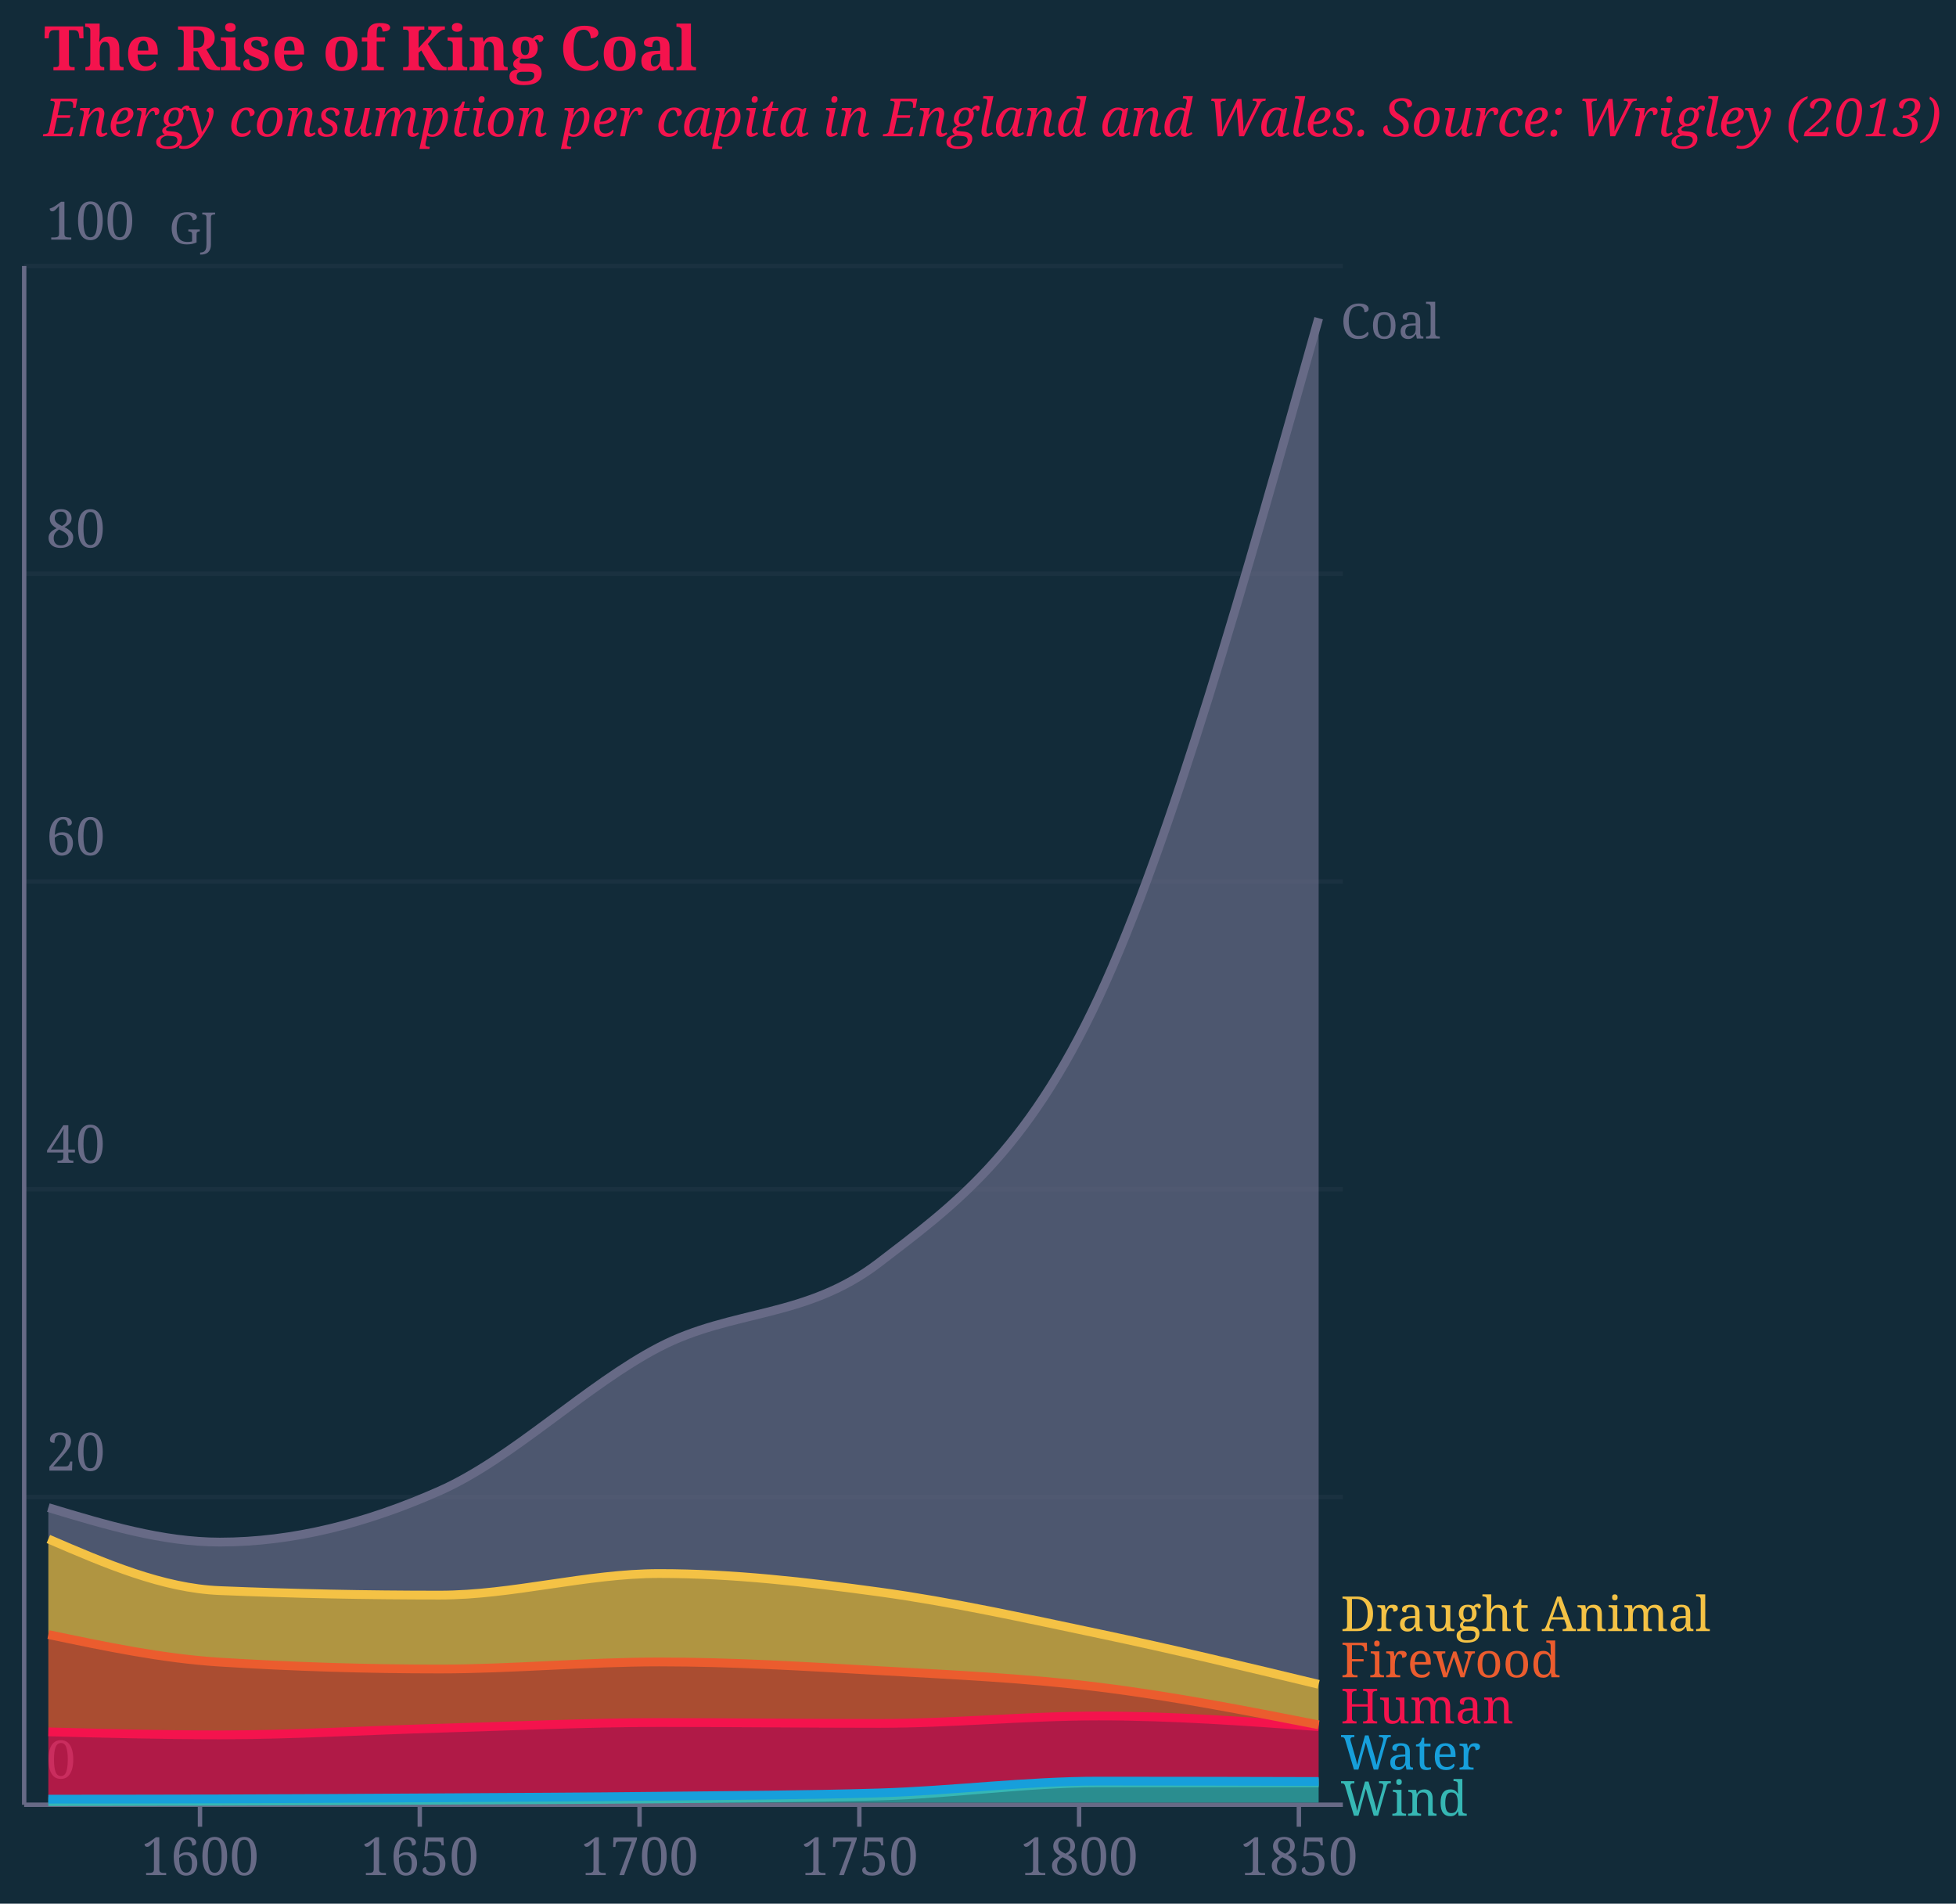
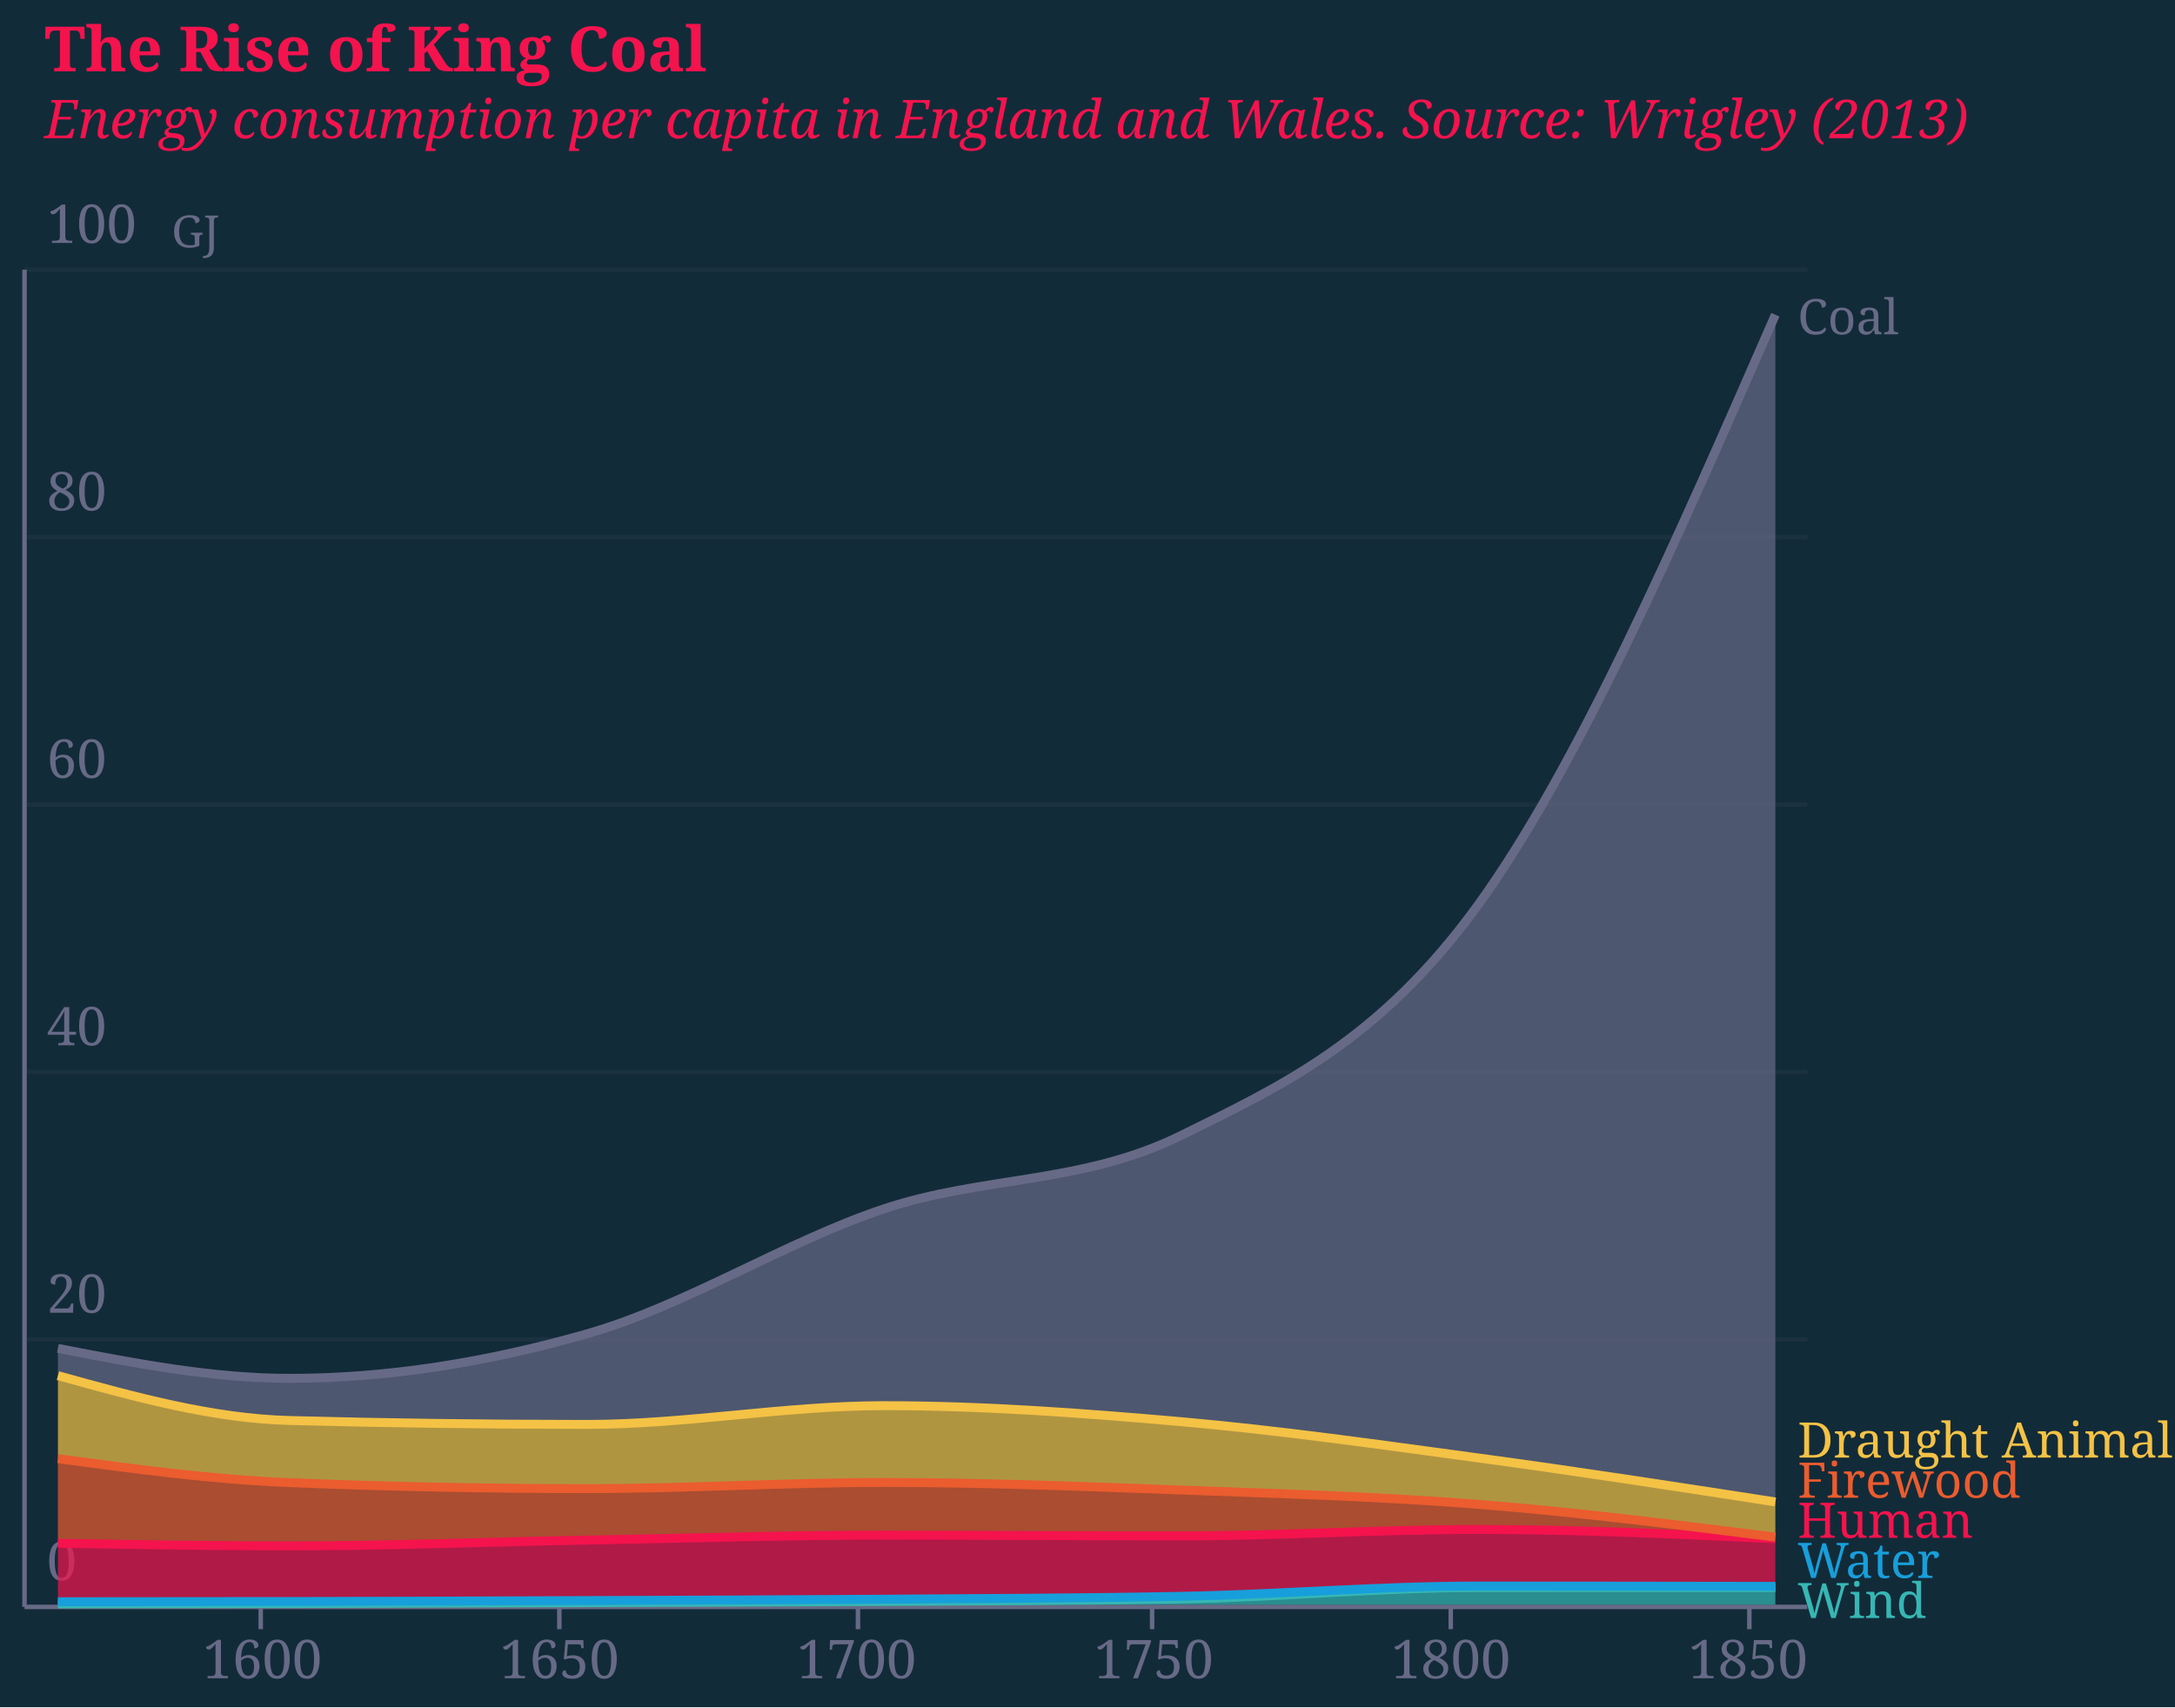
- <svg xmlns="http://www.w3.org/2000/svg" version="1.1" class="marks" width="445" height="433" viewBox="0 0 445 433">
-   <rect width="445" height="433" fill="#122B39" />
+ <svg xmlns="http://www.w3.org/2000/svg" version="1.1" class="marks" width="488" height="383" viewBox="0 0 488 383">
+   <rect width="488" height="383" fill="#122B39" />
  <g fill="none" stroke-miterlimit="10" transform="translate(5,60)">
    <g class="mark-group role-frame root" role="graphics-object" aria-roledescription="group mark container">
      <g transform="translate(0,0)">
-         <path class="background" aria-hidden="true" d="M0,0h300v350h-300Z" />
+         <path class="background" aria-hidden="true" d="M0,0h400v300h-400Z" />
        <g>
          <g class="mark-group role-axis" aria-hidden="true">
            <g transform="translate(0.5,0.5)">
              <path class="background" aria-hidden="true" d="M0,0h0v0h0Z" pointer-events="none" />
              <g>
                <g class="mark-rule role-axis-grid" pointer-events="none">
-                   <line transform="translate(0,350)" x2="300" y2="0" stroke="#676A86" stroke-opacity="0.1" stroke-width="1" opacity="1" />
-                   <line transform="translate(0,280)" x2="300" y2="0" stroke="#676A86" stroke-opacity="0.1" stroke-width="1" opacity="1" />
-                   <line transform="translate(0,210)" x2="300" y2="0" stroke="#676A86" stroke-opacity="0.1" stroke-width="1" opacity="1" />
-                   <line transform="translate(0,140)" x2="300" y2="0" stroke="#676A86" stroke-opacity="0.1" stroke-width="1" opacity="1" />
-                   <line transform="translate(0,70)" x2="300" y2="0" stroke="#676A86" stroke-opacity="0.1" stroke-width="1" opacity="1" />
-                   <line transform="translate(0,0)" x2="300" y2="0" stroke="#676A86" stroke-opacity="0.1" stroke-width="1" opacity="1" />
+                   <line transform="translate(0,300)" x2="400" y2="0" stroke="#676A86" stroke-opacity="0.1" stroke-width="1" opacity="1" />
+                   <line transform="translate(0,240)" x2="400" y2="0" stroke="#676A86" stroke-opacity="0.1" stroke-width="1" opacity="1" />
+                   <line transform="translate(0,180)" x2="400" y2="0" stroke="#676A86" stroke-opacity="0.1" stroke-width="1" opacity="1" />
+                   <line transform="translate(0,120)" x2="400" y2="0" stroke="#676A86" stroke-opacity="0.1" stroke-width="1" opacity="1" />
+                   <line transform="translate(0,60)" x2="400" y2="0" stroke="#676A86" stroke-opacity="0.1" stroke-width="1" opacity="1" />
+                   <line transform="translate(0,0)" x2="400" y2="0" stroke="#676A86" stroke-opacity="0.1" stroke-width="1" opacity="1" />
                </g>
              </g>
              <path class="foreground" aria-hidden="true" d="" pointer-events="none" display="none" />
            </g>
          </g>
          <g class="mark-group role-axis" role="graphics-symbol" aria-roledescription="axis" aria-label="X-axis for a linear scale with values from 1560 to 1860">
-             <g transform="translate(0.5,350.5)">
+             <g transform="translate(0.5,300.5)">
              <path class="background" aria-hidden="true" d="M0,0h0v0h0Z" pointer-events="none" />
              <g>
                <g class="mark-rule role-axis-tick" pointer-events="none">
-                   <line transform="translate(40,0)" x2="0" y2="5" stroke="#676A86" stroke-width="1" opacity="1" />
-                   <line transform="translate(90,0)" x2="0" y2="5" stroke="#676A86" stroke-width="1" opacity="1" />
-                   <line transform="translate(140,0)" x2="0" y2="5" stroke="#676A86" stroke-width="1" opacity="1" />
-                   <line transform="translate(190,0)" x2="0" y2="5" stroke="#676A86" stroke-width="1" opacity="1" />
-                   <line transform="translate(240,0)" x2="0" y2="5" stroke="#676A86" stroke-width="1" opacity="1" />
-                   <line transform="translate(290,0)" x2="0" y2="5" stroke="#676A86" stroke-width="1" opacity="1" />
+                   <line transform="translate(53,0)" x2="0" y2="5" stroke="#676A86" stroke-width="1" opacity="1" />
+                   <line transform="translate(120,0)" x2="0" y2="5" stroke="#676A86" stroke-width="1" opacity="1" />
+                   <line transform="translate(187,0)" x2="0" y2="5" stroke="#676A86" stroke-width="1" opacity="1" />
+                   <line transform="translate(253,0)" x2="0" y2="5" stroke="#676A86" stroke-width="1" opacity="1" />
+                   <line transform="translate(320,0)" x2="0" y2="5" stroke="#676A86" stroke-width="1" opacity="1" />
+                   <line transform="translate(387,0)" x2="0" y2="5" stroke="#676A86" stroke-width="1" opacity="1" />
                </g>
                <g class="mark-text role-axis-label" pointer-events="none">
-                   <text text-anchor="middle" transform="translate(40,16)" font-family="Georgia" font-size="12px" fill="#676A86" opacity="1">1600</text>
-                   <text text-anchor="middle" transform="translate(90,16)" font-family="Georgia" font-size="12px" fill="#676A86" opacity="1">1650</text>
-                   <text text-anchor="middle" transform="translate(140,16)" font-family="Georgia" font-size="12px" fill="#676A86" opacity="1">1700</text>
-                   <text text-anchor="middle" transform="translate(190,16)" font-family="Georgia" font-size="12px" fill="#676A86" opacity="1">1750</text>
-                   <text text-anchor="middle" transform="translate(240,16)" font-family="Georgia" font-size="12px" fill="#676A86" opacity="1">1800</text>
-                   <text text-anchor="middle" transform="translate(290,16)" font-family="Georgia" font-size="12px" fill="#676A86" opacity="1">1850</text>
+                   <text text-anchor="middle" transform="translate(53.33333,16)" font-family="Georgia" font-size="12px" fill="#676A86" opacity="1">1600</text>
+                   <text text-anchor="middle" transform="translate(120,16)" font-family="Georgia" font-size="12px" fill="#676A86" opacity="1">1650</text>
+                   <text text-anchor="middle" transform="translate(186.6667,16)" font-family="Georgia" font-size="12px" fill="#676A86" opacity="1">1700</text>
+                   <text text-anchor="middle" transform="translate(253.3333,16)" font-family="Georgia" font-size="12px" fill="#676A86" opacity="1">1750</text>
+                   <text text-anchor="middle" transform="translate(320,16)" font-family="Georgia" font-size="12px" fill="#676A86" opacity="1">1800</text>
+                   <text text-anchor="middle" transform="translate(386.6667,16)" font-family="Georgia" font-size="12px" fill="#676A86" opacity="1">1850</text>
                </g>
                <g class="mark-rule role-axis-domain" pointer-events="none">
-                   <line transform="translate(0,0)" x2="300" y2="0" stroke="#676A86" stroke-width="1" opacity="1" />
+                   <line transform="translate(0,0)" x2="400" y2="0" stroke="#676A86" stroke-width="1" opacity="1" />
                </g>
              </g>
              <path class="foreground" aria-hidden="true" d="" pointer-events="none" display="none" />
            </g>
          </g>
          <g class="mark-group role-axis" role="graphics-symbol" aria-roledescription="axis" aria-label="Y-axis titled 'GJ' for a linear scale with values from 0 to 100">
            <g transform="translate(0.5,0.5)">
              <path class="background" aria-hidden="true" d="M0,0h0v0h0Z" pointer-events="none" />
              <g>
                <g class="mark-text role-axis-label" pointer-events="none">
-                   <text text-anchor="start" transform="translate(5,344)" font-family="Georgia" font-size="12px" fill="#676A86" opacity="1">0</text>
-                   <text text-anchor="start" transform="translate(5,274)" font-family="Georgia" font-size="12px" fill="#676A86" opacity="1">20</text>
-                   <text text-anchor="start" transform="translate(5,204)" font-family="Georgia" font-size="12px" fill="#676A86" opacity="1">40</text>
-                   <text text-anchor="start" transform="translate(5,134)" font-family="Georgia" font-size="12px" fill="#676A86" opacity="1">60</text>
-                   <text text-anchor="start" transform="translate(5,64)" font-family="Georgia" font-size="12px" fill="#676A86" opacity="1">80</text>
+                   <text text-anchor="start" transform="translate(5,294)" font-family="Georgia" font-size="12px" fill="#676A86" opacity="1">0</text>
+                   <text text-anchor="start" transform="translate(5,234)" font-family="Georgia" font-size="12px" fill="#676A86" opacity="1">20</text>
+                   <text text-anchor="start" transform="translate(5,174)" font-family="Georgia" font-size="12px" fill="#676A86" opacity="1">40</text>
+                   <text text-anchor="start" transform="translate(5,114)" font-family="Georgia" font-size="12px" fill="#676A86" opacity="1">60</text>
+                   <text text-anchor="start" transform="translate(5,54)" font-family="Georgia" font-size="12px" fill="#676A86" opacity="1">80</text>
                  <text text-anchor="start" transform="translate(5,-6)" font-family="Georgia" font-size="12px" fill="#676A86" opacity="1">100</text>
                </g>
                <g class="mark-rule role-axis-domain" pointer-events="none">
-                   <line transform="translate(0,350)" x2="0" y2="-350" stroke="#676A86" stroke-width="1" opacity="1" />
+                   <line transform="translate(0,300)" x2="0" y2="-300" stroke="#676A86" stroke-width="1" opacity="1" />
                </g>
                <g class="mark-text role-axis-title" pointer-events="none">
                  <text text-anchor="start" transform="translate(33,-5)" font-family="Georgia" font-size="10px" font-weight="normal" fill="#676A86" opacity="1">GJ</text>
                </g>
              </g>
              <path class="foreground" aria-hidden="true" d="" pointer-events="none" display="none" />
            </g>
          </g>
          <g class="mark-group role-scope layer_0_layer_0_pathgroup" role="graphics-object" aria-roledescription="group mark container">
            <g transform="translate(0,0)">
-               <path class="background" aria-hidden="true" d="M0,0h300v350h-300Z" />
-               <g>
-                 <g class="mark-area role-mark layer_0_layer_0_marks" role="graphics-object" aria-roledescription="area mark container">
-                   <path aria-label="Type: Human; year: 1566; y: 4" role="graphics-symbol" aria-roledescription="area mark" d="M6,333.921C19,334.264,32,334.607,45,334.607C61.667,334.607,78.333,333.563,95,333.095C111.667,332.627,128.333,331.8,145,331.8C161.667,331.8,178.333,331.996,195,331.996C211.667,331.996,228.333,330.309,245,330.309C261.667,330.309,278.333,331.522,295,332.735L295,345.209C278.333,345.167,261.667,345.125,245,345.125C228.333,345.125,211.667,347.313,195,347.812C178.333,348.312,161.667,348.377,145,348.562C128.333,348.746,111.667,348.817,95,348.918C78.333,349.02,61.667,349.123,45,349.171C32,349.208,19,349.217,6,349.226Z" fill="#F4134D" fill-opacity="0.7" />
-                 </g>
-               </g>
-               <path class="foreground" aria-hidden="true" d="" display="none" />
-             </g>
-             <g transform="translate(0,0)">
-               <path class="background" aria-hidden="true" d="M0,0h300v350h-300Z" />
-               <g>
-                 <g class="mark-area role-mark layer_0_layer_0_marks" role="graphics-object" aria-roledescription="area mark container">
-                   <path aria-label="Type: Draught Animal; year: 1566; y: 6" role="graphics-symbol" aria-roledescription="area mark" d="M6,290.052C19,295.655,32,301.258,45,301.791C61.667,302.475,78.333,302.817,95,302.817C111.667,302.817,128.333,297.909,145,297.909C161.667,297.909,178.333,299.819,195,302.099C211.667,304.379,228.333,308.09,245,311.591C261.667,315.092,278.333,319.099,295,323.106L295,332.321C278.333,329.058,261.667,325.794,245,323.74C228.333,321.685,211.667,320.949,195,319.995C178.333,319.04,161.667,318.014,145,318.014C128.333,318.014,111.667,319.623,95,319.623C78.333,319.623,61.667,319.101,45,318.055C32,317.24,19,314.514,6,311.787Z" fill="#F4C245" fill-opacity="0.7" />
-                 </g>
-               </g>
-               <path class="foreground" aria-hidden="true" d="" display="none" />
-             </g>
-             <g transform="translate(0,0)">
-               <path class="background" aria-hidden="true" d="M0,0h300v350h-300Z" />
-               <g>
-                 <g class="mark-area role-mark layer_0_layer_0_marks" role="graphics-object" aria-roledescription="area mark container">
-                   <path aria-label="Type: Firewood; year: 1566; y: 6" role="graphics-symbol" aria-roledescription="area mark" d="M6,311.787C19,314.514,32,317.24,45,318.055C61.667,319.101,78.333,319.623,95,319.623C111.667,319.623,128.333,318.014,145,318.014C161.667,318.014,178.333,319.04,195,319.995C211.667,320.949,228.333,321.685,245,323.74C261.667,325.794,278.333,329.058,295,332.321L295,332.735C278.333,331.522,261.667,330.309,245,330.309C228.333,330.309,211.667,331.996,195,331.996C178.333,331.996,161.667,331.8,145,331.8C128.333,331.8,111.667,332.627,95,333.095C78.333,333.563,61.667,334.607,45,334.607C32,334.607,19,334.264,6,333.921Z" fill="#EB5C2E" fill-opacity="0.7" />
-                 </g>
-               </g>
-               <path class="foreground" aria-hidden="true" d="" display="none" />
-             </g>
-             <g transform="translate(0,0)">
-               <path class="background" aria-hidden="true" d="M0,0h300v350h-300Z" />
-               <g>
-                 <g class="mark-area role-mark layer_0_layer_0_marks" role="graphics-object" aria-roledescription="area mark container">
-                   <path aria-label="Type: Wind; year: 1566; y: 0" role="graphics-symbol" aria-roledescription="area mark" d="M6,349.793C19,349.77,32,349.747,45,349.702C61.667,349.646,78.333,349.554,95,349.464C111.667,349.375,128.333,349.327,145,349.167C161.667,349.007,178.333,348.946,195,348.505C211.667,348.065,228.333,345.513,245,345.513C261.667,345.513,278.333,345.516,295,345.52L295,350C278.333,350,261.667,350,245,350C228.333,350,211.667,350,195,350C178.333,350,161.667,350,145,350C128.333,350,111.667,350,95,350C78.333,350,61.667,350,45,350C32,350,19,350,6,350Z" fill="#36B7B4" fill-opacity="0.7" />
-                 </g>
-               </g>
-               <path class="foreground" aria-hidden="true" d="" display="none" />
-             </g>
-             <g transform="translate(0,0)">
-               <path class="background" aria-hidden="true" d="M0,0h300v350h-300Z" />
-               <g>
-                 <g class="mark-area role-mark layer_0_layer_0_marks" role="graphics-object" aria-roledescription="area mark container">
-                   <path aria-label="Type: Water; year: 1566; y: 0" role="graphics-symbol" aria-roledescription="area mark" d="M6,349.226C19,349.217,32,349.208,45,349.171C61.667,349.123,78.333,349.02,95,348.918C111.667,348.817,128.333,348.746,145,348.562C161.667,348.377,178.333,348.312,195,347.812C211.667,347.313,228.333,345.125,245,345.125C261.667,345.125,278.333,345.167,295,345.209L295,345.52C278.333,345.516,261.667,345.513,245,345.513C228.333,345.513,211.667,348.065,195,348.505C178.333,348.946,161.667,349.007,145,349.167C128.333,349.327,111.667,349.375,95,349.464C78.333,349.554,61.667,349.646,45,349.702C32,349.747,19,349.77,6,349.793Z" fill="#179FDB" fill-opacity="0.7" />
-                 </g>
-               </g>
-               <path class="foreground" aria-hidden="true" d="" display="none" />
-             </g>
-             <g transform="translate(0,0)">
-               <path class="background" aria-hidden="true" d="M0,0h300v350h-300Z" />
-               <g>
-                 <g class="mark-area role-mark layer_0_layer_0_marks" role="graphics-object" aria-roledescription="area mark container">
-                   <path aria-label="Type: Coal; year: 1566; y: 2" role="graphics-symbol" aria-roledescription="area mark" d="M6,282.916C19,286.836,32,290.755,45,290.755C61.667,290.755,78.333,286.508,95,279.115C111.667,271.721,128.333,255.047,145,246.393C161.667,237.739,178.333,239.992,195,227.189C211.667,214.386,228.333,202.587,245,166.786C261.667,130.984,278.333,71.682,295,12.38L295,323.106C278.333,319.099,261.667,315.092,245,311.591C228.333,308.09,211.667,304.379,195,302.099C178.333,299.819,161.667,297.909,145,297.909C128.333,297.909,111.667,302.817,95,302.817C78.333,302.817,61.667,302.475,45,301.791C32,301.258,19,295.655,6,290.052Z" fill="#676A86" fill-opacity="0.7" />
+               <path class="background" aria-hidden="true" d="M0,0h400v300h-400Z" />
+               <g>
+                 <g class="mark-area role-mark layer_0_layer_0_marks" role="graphics-object" aria-roledescription="area mark container">
+                   <path aria-label="Type: Human; year: 1566; y: 4" role="graphics-symbol" aria-roledescription="area mark" d="M8,286.218C25.333,286.512,42.667,286.806,60,286.806C82.222,286.806,104.444,285.911,126.667,285.51C148.889,285.109,171.111,284.4,193.333,284.4C215.556,284.4,237.778,284.568,260,284.568C282.222,284.568,304.444,283.122,326.667,283.122C348.889,283.122,371.111,284.162,393.333,285.201L393.333,295.893C371.111,295.857,348.889,295.821,326.667,295.821C304.444,295.821,282.222,297.697,260,298.125C237.778,298.553,215.556,298.609,193.333,298.767C171.111,298.925,148.889,298.986,126.667,299.073C104.444,299.16,82.222,299.248,60,299.289C42.667,299.321,25.333,299.329,8,299.337Z" fill="#F4134D" fill-opacity="0.7" />
+                 </g>
+               </g>
+               <path class="foreground" aria-hidden="true" d="" display="none" />
+             </g>
+             <g transform="translate(0,0)">
+               <path class="background" aria-hidden="true" d="M0,0h400v300h-400Z" />
+               <g>
+                 <g class="mark-area role-mark layer_0_layer_0_marks" role="graphics-object" aria-roledescription="area mark container">
+                   <path aria-label="Type: Draught Animal; year: 1566; y: 6" role="graphics-symbol" aria-roledescription="area mark" d="M8,248.616C25.333,253.418,42.667,258.221,60,258.678C82.222,259.264,104.444,259.557,126.667,259.557C148.889,259.557,171.111,255.351,193.333,255.351C215.556,255.351,237.778,256.988,260,258.942C282.222,260.897,304.444,264.077,326.667,267.078C348.889,270.079,371.111,273.514,393.333,276.948L393.333,284.847C371.111,282.05,348.889,279.252,326.667,277.491C304.444,275.73,282.222,275.099,260,274.281C237.778,273.463,215.556,272.583,193.333,272.583C171.111,272.583,148.889,273.963,126.667,273.963C104.444,273.963,82.222,273.515,60,272.619C42.667,271.92,25.333,269.583,8,267.246Z" fill="#F4C245" fill-opacity="0.7" />
+                 </g>
+               </g>
+               <path class="foreground" aria-hidden="true" d="" display="none" />
+             </g>
+             <g transform="translate(0,0)">
+               <path class="background" aria-hidden="true" d="M0,0h400v300h-400Z" />
+               <g>
+                 <g class="mark-area role-mark layer_0_layer_0_marks" role="graphics-object" aria-roledescription="area mark container">
+                   <path aria-label="Type: Firewood; year: 1566; y: 6" role="graphics-symbol" aria-roledescription="area mark" d="M8,267.246C25.333,269.583,42.667,271.92,60,272.619C82.222,273.515,104.444,273.963,126.667,273.963C148.889,273.963,171.111,272.583,193.333,272.583C215.556,272.583,237.778,273.463,260,274.281C282.222,275.099,304.444,275.73,326.667,277.491C348.889,279.252,371.111,282.05,393.333,284.847L393.333,285.201C371.111,284.162,348.889,283.122,326.667,283.122C304.444,283.122,282.222,284.568,260,284.568C237.778,284.568,215.556,284.4,193.333,284.4C171.111,284.4,148.889,285.109,126.667,285.51C104.444,285.911,82.222,286.806,60,286.806C42.667,286.806,25.333,286.512,8,286.218Z" fill="#EB5C2E" fill-opacity="0.7" />
+                 </g>
+               </g>
+               <path class="foreground" aria-hidden="true" d="" display="none" />
+             </g>
+             <g transform="translate(0,0)">
+               <path class="background" aria-hidden="true" d="M0,0h400v300h-400Z" />
+               <g>
+                 <g class="mark-area role-mark layer_0_layer_0_marks" role="graphics-object" aria-roledescription="area mark container">
+                   <path aria-label="Type: Wind; year: 1566; y: 0" role="graphics-symbol" aria-roledescription="area mark" d="M8,299.823C25.333,299.803,42.667,299.783,60,299.745C82.222,299.696,104.444,299.618,126.667,299.541C148.889,299.464,171.111,299.423,193.333,299.286C215.556,299.149,237.778,299.097,260,298.719C282.222,298.341,304.444,296.154,326.667,296.154C348.889,296.154,371.111,296.157,393.333,296.16L393.333,300C371.111,300,348.889,300,326.667,300C304.444,300,282.222,300,260,300C237.778,300,215.556,300,193.333,300C171.111,300,148.889,300,126.667,300C104.444,300,82.222,300,60,300C42.667,300,25.333,300,8,300Z" fill="#36B7B4" fill-opacity="0.7" />
+                 </g>
+               </g>
+               <path class="foreground" aria-hidden="true" d="" display="none" />
+             </g>
+             <g transform="translate(0,0)">
+               <path class="background" aria-hidden="true" d="M0,0h400v300h-400Z" />
+               <g>
+                 <g class="mark-area role-mark layer_0_layer_0_marks" role="graphics-object" aria-roledescription="area mark container">
+                   <path aria-label="Type: Water; year: 1566; y: 0" role="graphics-symbol" aria-roledescription="area mark" d="M8,299.337C25.333,299.329,42.667,299.321,60,299.289C82.222,299.248,104.444,299.16,126.667,299.073C148.889,298.986,171.111,298.925,193.333,298.767C215.556,298.609,237.778,298.553,260,298.125C282.222,297.697,304.444,295.821,326.667,295.821C348.889,295.821,371.111,295.857,393.333,295.893L393.333,296.16C371.111,296.157,348.889,296.154,326.667,296.154C304.444,296.154,282.222,298.341,260,298.719C237.778,299.097,215.556,299.149,193.333,299.286C171.111,299.423,148.889,299.464,126.667,299.541C104.444,299.618,82.222,299.696,60,299.745C42.667,299.783,25.333,299.803,8,299.823Z" fill="#179FDB" fill-opacity="0.7" />
+                 </g>
+               </g>
+               <path class="foreground" aria-hidden="true" d="" display="none" />
+             </g>
+             <g transform="translate(0,0)">
+               <path class="background" aria-hidden="true" d="M0,0h400v300h-400Z" />
+               <g>
+                 <g class="mark-area role-mark layer_0_layer_0_marks" role="graphics-object" aria-roledescription="area mark container">
+                   <path aria-label="Type: Coal; year: 1566; y: 2" role="graphics-symbol" aria-roledescription="area mark" d="M8,242.499C25.333,245.859,42.667,249.219,60,249.219C82.222,249.219,104.444,245.579,126.667,239.241C148.889,232.904,171.111,218.612,193.333,211.194C215.556,203.776,237.778,205.707,260,194.733C282.222,183.759,304.444,173.646,326.667,142.959C348.889,112.272,371.111,61.442,393.333,10.611L393.333,276.948C371.111,273.514,348.889,270.079,326.667,267.078C304.444,264.077,282.222,260.897,260,258.942C237.778,256.988,215.556,255.351,193.333,255.351C171.111,255.351,148.889,259.557,126.667,259.557C104.444,259.557,82.222,259.264,60,258.678C42.667,258.221,25.333,253.418,8,248.616Z" fill="#676A86" fill-opacity="0.7" />
                </g>
              </g>
              <path class="foreground" aria-hidden="true" d="" display="none" />
            </g>
          </g>
          <g class="mark-group role-scope layer_0_layer_1_pathgroup" role="graphics-object" aria-roledescription="group mark container">
            <g transform="translate(0,0)">
-               <path class="background" aria-hidden="true" d="M0,0h300v350h-300Z" />
-               <g>
-                 <g class="mark-line role-mark layer_0_layer_1_marks" role="graphics-object" aria-roledescription="line mark container">
-                   <path aria-label="Type: Human; year: 1566; y: 4" role="graphics-symbol" aria-roledescription="line mark" d="M6,333.921C19,334.264,32,334.607,45,334.607C61.667,334.607,78.333,333.563,95,333.095C111.667,332.627,128.333,331.8,145,331.8C161.667,331.8,178.333,331.996,195,331.996C211.667,331.996,228.333,330.309,245,330.309C261.667,330.309,278.333,331.522,295,332.735" stroke="#F4134D" stroke-width="2" />
-                 </g>
-               </g>
-               <path class="foreground" aria-hidden="true" d="" display="none" />
-             </g>
-             <g transform="translate(0,0)">
-               <path class="background" aria-hidden="true" d="M0,0h300v350h-300Z" />
-               <g>
-                 <g class="mark-line role-mark layer_0_layer_1_marks" role="graphics-object" aria-roledescription="line mark container">
-                   <path aria-label="Type: Draught Animal; year: 1566; y: 6" role="graphics-symbol" aria-roledescription="line mark" d="M6,290.052C19,295.655,32,301.258,45,301.791C61.667,302.475,78.333,302.817,95,302.817C111.667,302.817,128.333,297.909,145,297.909C161.667,297.909,178.333,299.819,195,302.099C211.667,304.379,228.333,308.09,245,311.591C261.667,315.092,278.333,319.099,295,323.106" stroke="#F4C245" stroke-width="2" />
-                 </g>
-               </g>
-               <path class="foreground" aria-hidden="true" d="" display="none" />
-             </g>
-             <g transform="translate(0,0)">
-               <path class="background" aria-hidden="true" d="M0,0h300v350h-300Z" />
-               <g>
-                 <g class="mark-line role-mark layer_0_layer_1_marks" role="graphics-object" aria-roledescription="line mark container">
-                   <path aria-label="Type: Firewood; year: 1566; y: 6" role="graphics-symbol" aria-roledescription="line mark" d="M6,311.787C19,314.514,32,317.24,45,318.055C61.667,319.101,78.333,319.623,95,319.623C111.667,319.623,128.333,318.014,145,318.014C161.667,318.014,178.333,319.04,195,319.995C211.667,320.949,228.333,321.685,245,323.74C261.667,325.794,278.333,329.058,295,332.321" stroke="#EB5C2E" stroke-width="2" />
-                 </g>
-               </g>
-               <path class="foreground" aria-hidden="true" d="" display="none" />
-             </g>
-             <g transform="translate(0,0)">
-               <path class="background" aria-hidden="true" d="M0,0h300v350h-300Z" />
-               <g>
-                 <g class="mark-line role-mark layer_0_layer_1_marks" role="graphics-object" aria-roledescription="line mark container">
-                   <path aria-label="Type: Wind; year: 1566; y: 0" role="graphics-symbol" aria-roledescription="line mark" d="M6,349.793C19,349.77,32,349.747,45,349.702C61.667,349.646,78.333,349.554,95,349.464C111.667,349.375,128.333,349.327,145,349.167C161.667,349.007,178.333,348.946,195,348.505C211.667,348.065,228.333,345.513,245,345.513C261.667,345.513,278.333,345.516,295,345.52" stroke="#36B7B4" stroke-width="2" />
-                 </g>
-               </g>
-               <path class="foreground" aria-hidden="true" d="" display="none" />
-             </g>
-             <g transform="translate(0,0)">
-               <path class="background" aria-hidden="true" d="M0,0h300v350h-300Z" />
-               <g>
-                 <g class="mark-line role-mark layer_0_layer_1_marks" role="graphics-object" aria-roledescription="line mark container">
-                   <path aria-label="Type: Water; year: 1566; y: 0" role="graphics-symbol" aria-roledescription="line mark" d="M6,349.226C19,349.217,32,349.208,45,349.171C61.667,349.123,78.333,349.02,95,348.918C111.667,348.817,128.333,348.746,145,348.562C161.667,348.377,178.333,348.312,195,347.812C211.667,347.313,228.333,345.125,245,345.125C261.667,345.125,278.333,345.167,295,345.209" stroke="#179FDB" stroke-width="2" />
-                 </g>
-               </g>
-               <path class="foreground" aria-hidden="true" d="" display="none" />
-             </g>
-             <g transform="translate(0,0)">
-               <path class="background" aria-hidden="true" d="M0,0h300v350h-300Z" />
-               <g>
-                 <g class="mark-line role-mark layer_0_layer_1_marks" role="graphics-object" aria-roledescription="line mark container">
-                   <path aria-label="Type: Coal; year: 1566; y: 2" role="graphics-symbol" aria-roledescription="line mark" d="M6,282.916C19,286.836,32,290.755,45,290.755C61.667,290.755,78.333,286.508,95,279.115C111.667,271.721,128.333,255.047,145,246.393C161.667,237.739,178.333,239.992,195,227.189C211.667,214.386,228.333,202.587,245,166.786C261.667,130.984,278.333,71.682,295,12.38" stroke="#676A86" stroke-width="2" />
+               <path class="background" aria-hidden="true" d="M0,0h400v300h-400Z" />
+               <g>
+                 <g class="mark-line role-mark layer_0_layer_1_marks" role="graphics-object" aria-roledescription="line mark container">
+                   <path aria-label="Type: Human; year: 1566; y: 4" role="graphics-symbol" aria-roledescription="line mark" d="M8,286.218C25.333,286.512,42.667,286.806,60,286.806C82.222,286.806,104.444,285.911,126.667,285.51C148.889,285.109,171.111,284.4,193.333,284.4C215.556,284.4,237.778,284.568,260,284.568C282.222,284.568,304.444,283.122,326.667,283.122C348.889,283.122,371.111,284.162,393.333,285.201" stroke="#F4134D" stroke-width="2" />
+                 </g>
+               </g>
+               <path class="foreground" aria-hidden="true" d="" display="none" />
+             </g>
+             <g transform="translate(0,0)">
+               <path class="background" aria-hidden="true" d="M0,0h400v300h-400Z" />
+               <g>
+                 <g class="mark-line role-mark layer_0_layer_1_marks" role="graphics-object" aria-roledescription="line mark container">
+                   <path aria-label="Type: Draught Animal; year: 1566; y: 6" role="graphics-symbol" aria-roledescription="line mark" d="M8,248.616C25.333,253.418,42.667,258.221,60,258.678C82.222,259.264,104.444,259.557,126.667,259.557C148.889,259.557,171.111,255.351,193.333,255.351C215.556,255.351,237.778,256.988,260,258.942C282.222,260.897,304.444,264.077,326.667,267.078C348.889,270.079,371.111,273.514,393.333,276.948" stroke="#F4C245" stroke-width="2" />
+                 </g>
+               </g>
+               <path class="foreground" aria-hidden="true" d="" display="none" />
+             </g>
+             <g transform="translate(0,0)">
+               <path class="background" aria-hidden="true" d="M0,0h400v300h-400Z" />
+               <g>
+                 <g class="mark-line role-mark layer_0_layer_1_marks" role="graphics-object" aria-roledescription="line mark container">
+                   <path aria-label="Type: Firewood; year: 1566; y: 6" role="graphics-symbol" aria-roledescription="line mark" d="M8,267.246C25.333,269.583,42.667,271.92,60,272.619C82.222,273.515,104.444,273.963,126.667,273.963C148.889,273.963,171.111,272.583,193.333,272.583C215.556,272.583,237.778,273.463,260,274.281C282.222,275.099,304.444,275.73,326.667,277.491C348.889,279.252,371.111,282.05,393.333,284.847" stroke="#EB5C2E" stroke-width="2" />
+                 </g>
+               </g>
+               <path class="foreground" aria-hidden="true" d="" display="none" />
+             </g>
+             <g transform="translate(0,0)">
+               <path class="background" aria-hidden="true" d="M0,0h400v300h-400Z" />
+               <g>
+                 <g class="mark-line role-mark layer_0_layer_1_marks" role="graphics-object" aria-roledescription="line mark container">
+                   <path aria-label="Type: Wind; year: 1566; y: 0" role="graphics-symbol" aria-roledescription="line mark" d="M8,299.823C25.333,299.803,42.667,299.783,60,299.745C82.222,299.696,104.444,299.618,126.667,299.541C148.889,299.464,171.111,299.423,193.333,299.286C215.556,299.149,237.778,299.097,260,298.719C282.222,298.341,304.444,296.154,326.667,296.154C348.889,296.154,371.111,296.157,393.333,296.16" stroke="#36B7B4" stroke-width="2" />
+                 </g>
+               </g>
+               <path class="foreground" aria-hidden="true" d="" display="none" />
+             </g>
+             <g transform="translate(0,0)">
+               <path class="background" aria-hidden="true" d="M0,0h400v300h-400Z" />
+               <g>
+                 <g class="mark-line role-mark layer_0_layer_1_marks" role="graphics-object" aria-roledescription="line mark container">
+                   <path aria-label="Type: Water; year: 1566; y: 0" role="graphics-symbol" aria-roledescription="line mark" d="M8,299.337C25.333,299.329,42.667,299.321,60,299.289C82.222,299.248,104.444,299.16,126.667,299.073C148.889,298.986,171.111,298.925,193.333,298.767C215.556,298.609,237.778,298.553,260,298.125C282.222,297.697,304.444,295.821,326.667,295.821C348.889,295.821,371.111,295.857,393.333,295.893" stroke="#179FDB" stroke-width="2" />
+                 </g>
+               </g>
+               <path class="foreground" aria-hidden="true" d="" display="none" />
+             </g>
+             <g transform="translate(0,0)">
+               <path class="background" aria-hidden="true" d="M0,0h400v300h-400Z" />
+               <g>
+                 <g class="mark-line role-mark layer_0_layer_1_marks" role="graphics-object" aria-roledescription="line mark container">
+                   <path aria-label="Type: Coal; year: 1566; y: 2" role="graphics-symbol" aria-roledescription="line mark" d="M8,242.499C25.333,245.859,42.667,249.219,60,249.219C82.222,249.219,104.444,245.579,126.667,239.241C148.889,232.904,171.111,218.612,193.333,211.194C215.556,203.776,237.778,205.707,260,194.733C282.222,183.759,304.444,173.646,326.667,142.959C348.889,112.272,371.111,61.442,393.333,10.611" stroke="#676A86" stroke-width="2" />
                </g>
              </g>
              <path class="foreground" aria-hidden="true" d="" display="none" />
            </g>
          </g>
          <g class="mark-text role-mark layer_1_marks" role="graphics-object" aria-roledescription="text mark container">
-             <text aria-label="t: Coal; x: 1855; y: 96" role="graphics-symbol" aria-roledescription="text mark" text-anchor="start" transform="translate(300,17)" font-family="Georgia" font-size="11px" fill="#676A86">Coal</text>
-             <text aria-label="t: Draught Animal; x: 1855; y: 12" role="graphics-symbol" aria-roledescription="text mark" text-anchor="start" transform="translate(300,311)" font-family="Georgia" font-size="11px" fill="#F4C245">Draught Animal</text>
-             <text aria-label="t: Firewood; x: 1855; y: 9" role="graphics-symbol" aria-roledescription="text mark" text-anchor="start" transform="translate(300,321.5)" font-family="Georgia" font-size="11px" fill="#EB5C2E">Firewood</text>
-             <text aria-label="t: Human; x: 1855; y: 6" role="graphics-symbol" aria-roledescription="text mark" text-anchor="start" transform="translate(300,332)" font-family="Georgia" font-size="11px" fill="#F4134D">Human</text>
-             <text aria-label="t: Water; x: 1855; y: 3" role="graphics-symbol" aria-roledescription="text mark" text-anchor="start" transform="translate(300,342.5)" font-family="Georgia" font-size="11px" fill="#179FDB">Water</text>
-             <text aria-label="t: Wind; x: 1855; y: 0" role="graphics-symbol" aria-roledescription="text mark" text-anchor="start" transform="translate(300,353)" font-family="Georgia" font-size="11px" fill="#36B7B4">Wind</text>
+             <text aria-label="t: Coal; x: 1855; y: 96" role="graphics-symbol" aria-roledescription="text mark" text-anchor="start" transform="translate(398.3333,15)" font-family="Georgia" font-size="11px" fill="#676A86">Coal</text>
+             <text aria-label="t: Draught Animal; x: 1855; y: 12" role="graphics-symbol" aria-roledescription="text mark" text-anchor="start" transform="translate(398.3333,267)" font-family="Georgia" font-size="11px" fill="#F4C245">Draught Animal</text>
+             <text aria-label="t: Firewood; x: 1855; y: 9" role="graphics-symbol" aria-roledescription="text mark" text-anchor="start" transform="translate(398.3333,276)" font-family="Georgia" font-size="11px" fill="#EB5C2E">Firewood</text>
+             <text aria-label="t: Human; x: 1855; y: 6" role="graphics-symbol" aria-roledescription="text mark" text-anchor="start" transform="translate(398.3333,285)" font-family="Georgia" font-size="11px" fill="#F4134D">Human</text>
+             <text aria-label="t: Water; x: 1855; y: 3" role="graphics-symbol" aria-roledescription="text mark" text-anchor="start" transform="translate(398.3333,294)" font-family="Georgia" font-size="11px" fill="#179FDB">Water</text>
+             <text aria-label="t: Wind; x: 1855; y: 0" role="graphics-symbol" aria-roledescription="text mark" text-anchor="start" transform="translate(398.3333,303)" font-family="Georgia" font-size="11px" fill="#36B7B4">Wind</text>
          </g>
          <g class="mark-group role-title">
            <g transform="translate(0,-48)">
              <path class="background" aria-hidden="true" d="M0,0h0v0h0Z" pointer-events="none" />
              <g>
                <g class="mark-text role-title-text" role="graphics-symbol" aria-roledescription="title" aria-label="Title text 'The Rise of King Coal'" pointer-events="none">
                  <text text-anchor="start" transform="translate(5,4)" font-family="Georgia" font-size="14px" font-weight="bold" fill="#F4134D" opacity="1">The Rise of King Coal</text>
                </g>
                <g class="mark-text role-title-subtitle" role="graphics-symbol" aria-roledescription="subtitle" aria-label="Subtitle text 'Energy consumption per capita in England and Wales. Source: Wrigley (2013)'" pointer-events="none">
                  <text text-anchor="start" transform="translate(5,19)" font-family="Georgia" font-size="12px" font-style="italic" fill="#F4134D" opacity="1">Energy consumption per capita in England and Wales. Source: Wrigley (2013)</text>
                </g>
              </g>
              <path class="foreground" aria-hidden="true" d="" pointer-events="none" display="none" />
            </g>
          </g>
        </g>
        <path class="foreground" aria-hidden="true" d="" display="none" />
      </g>
    </g>
  </g>
</svg>
